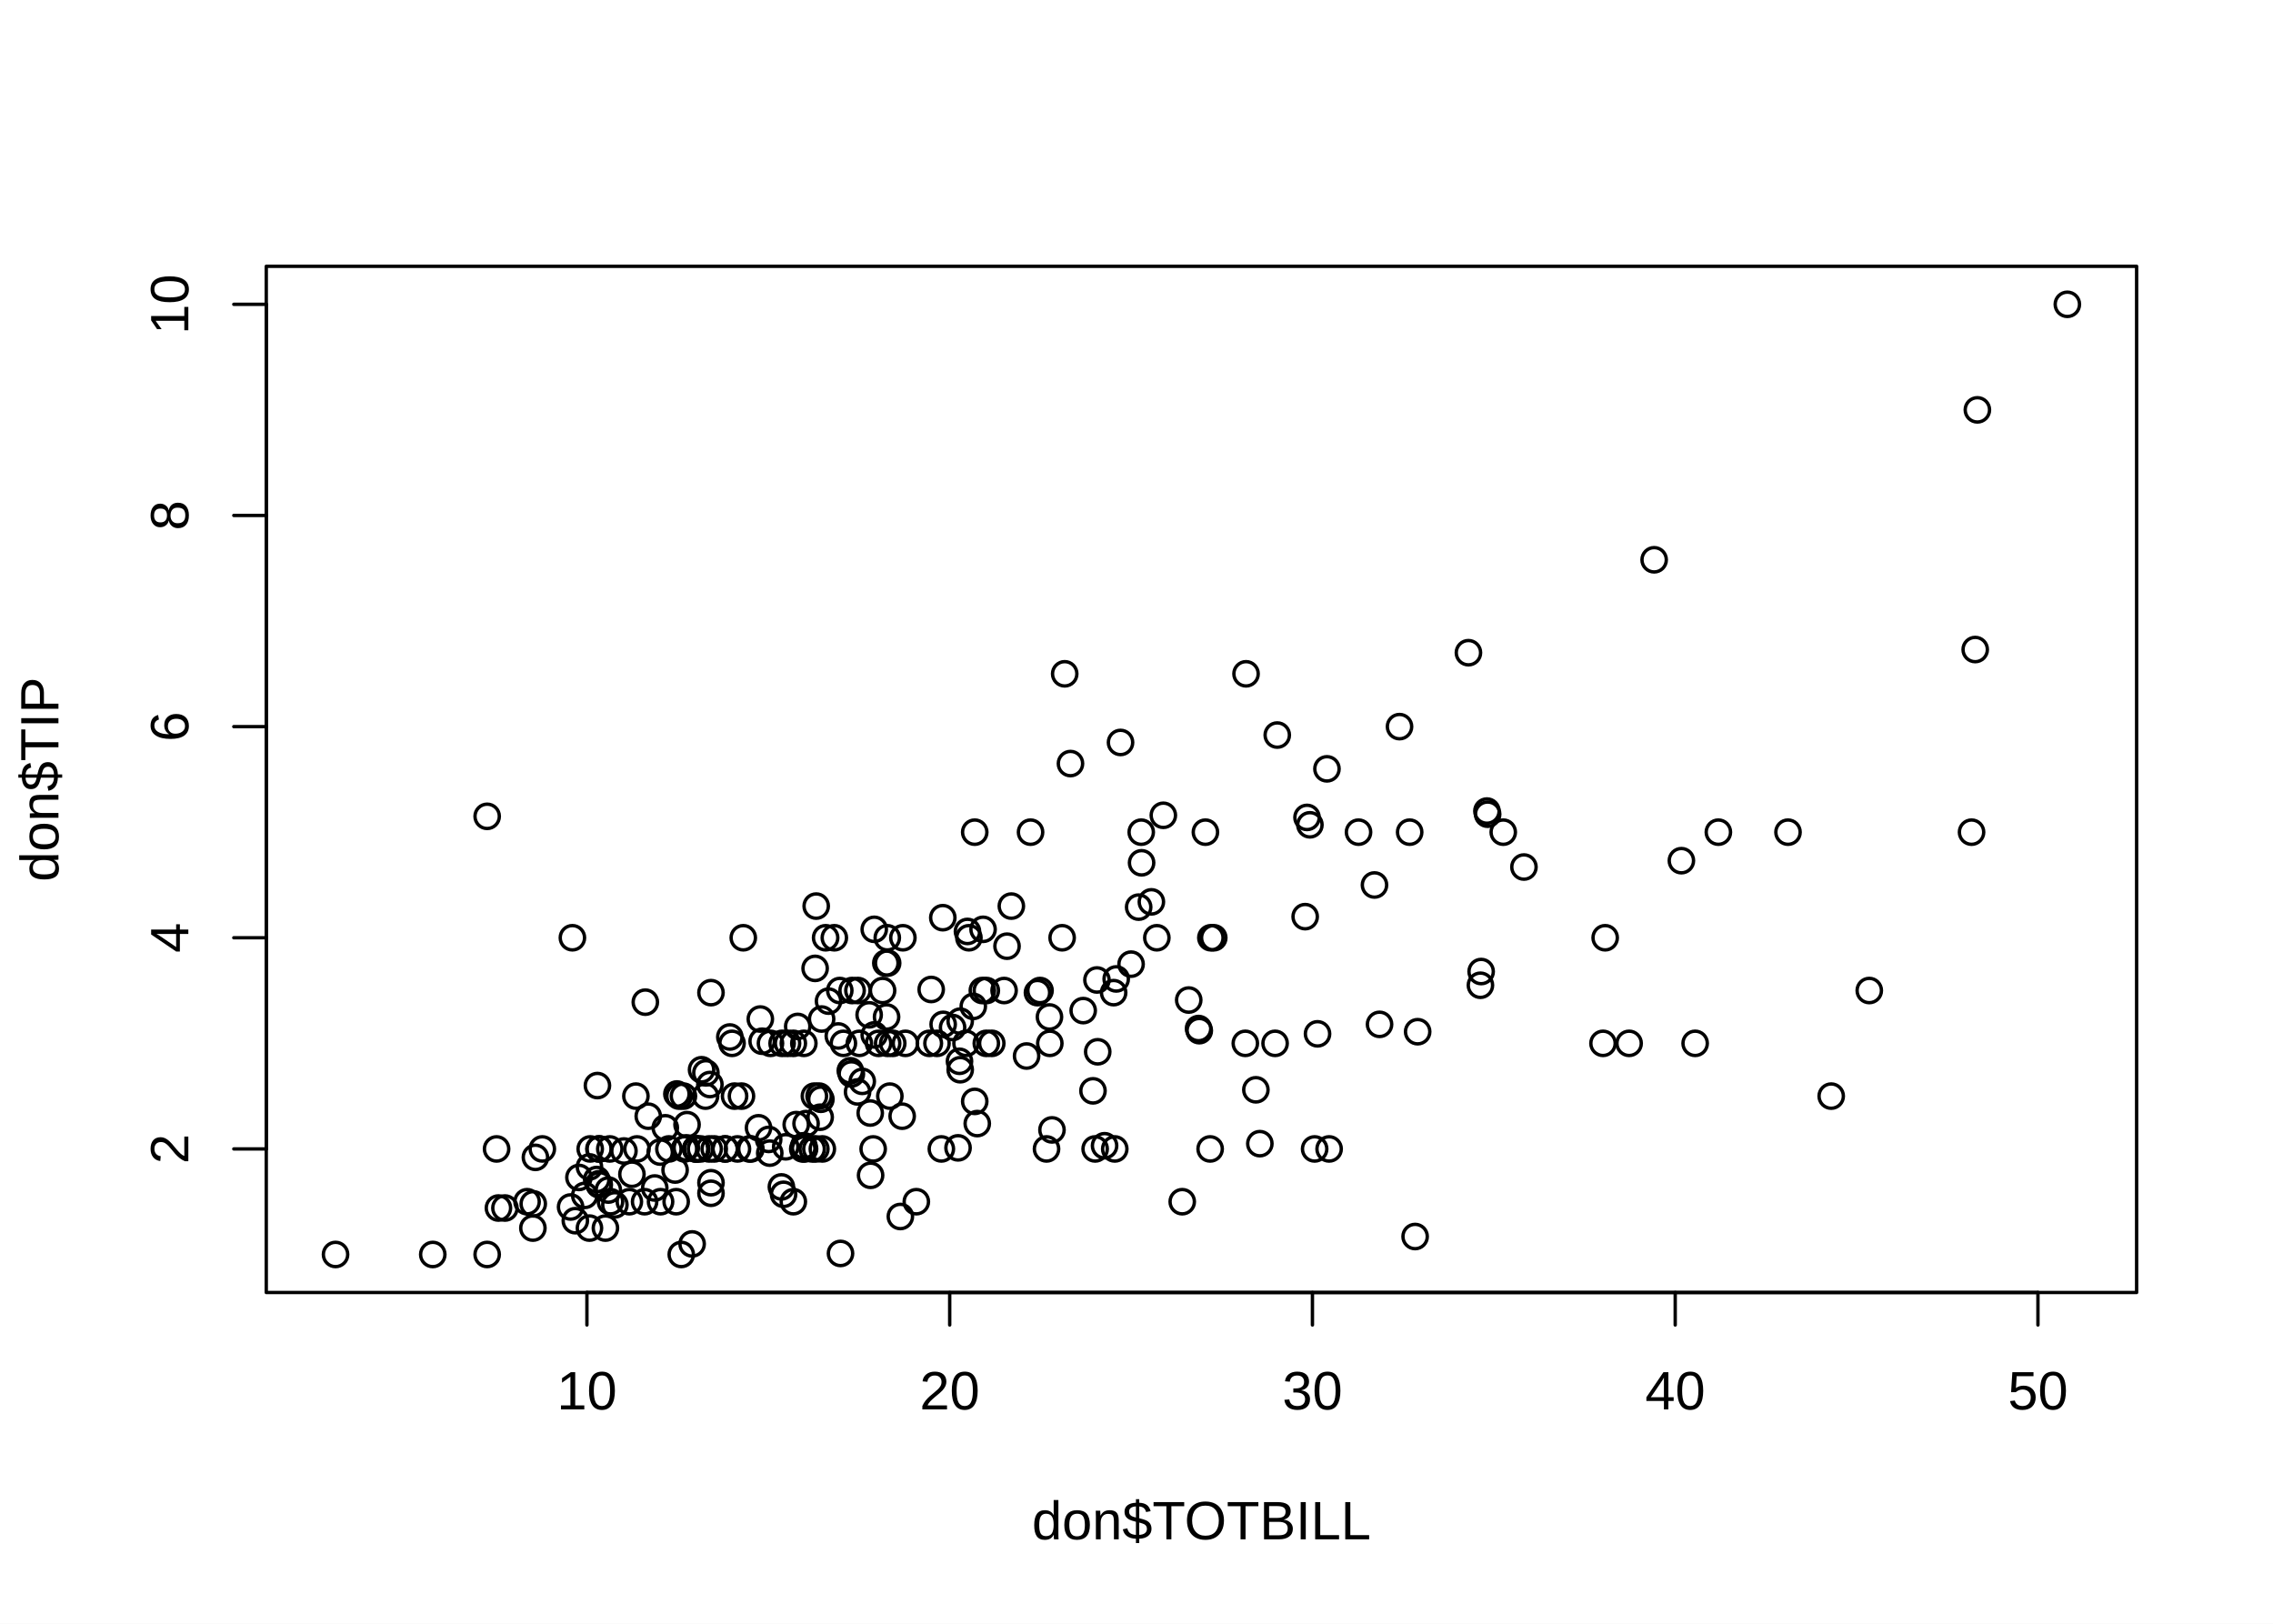
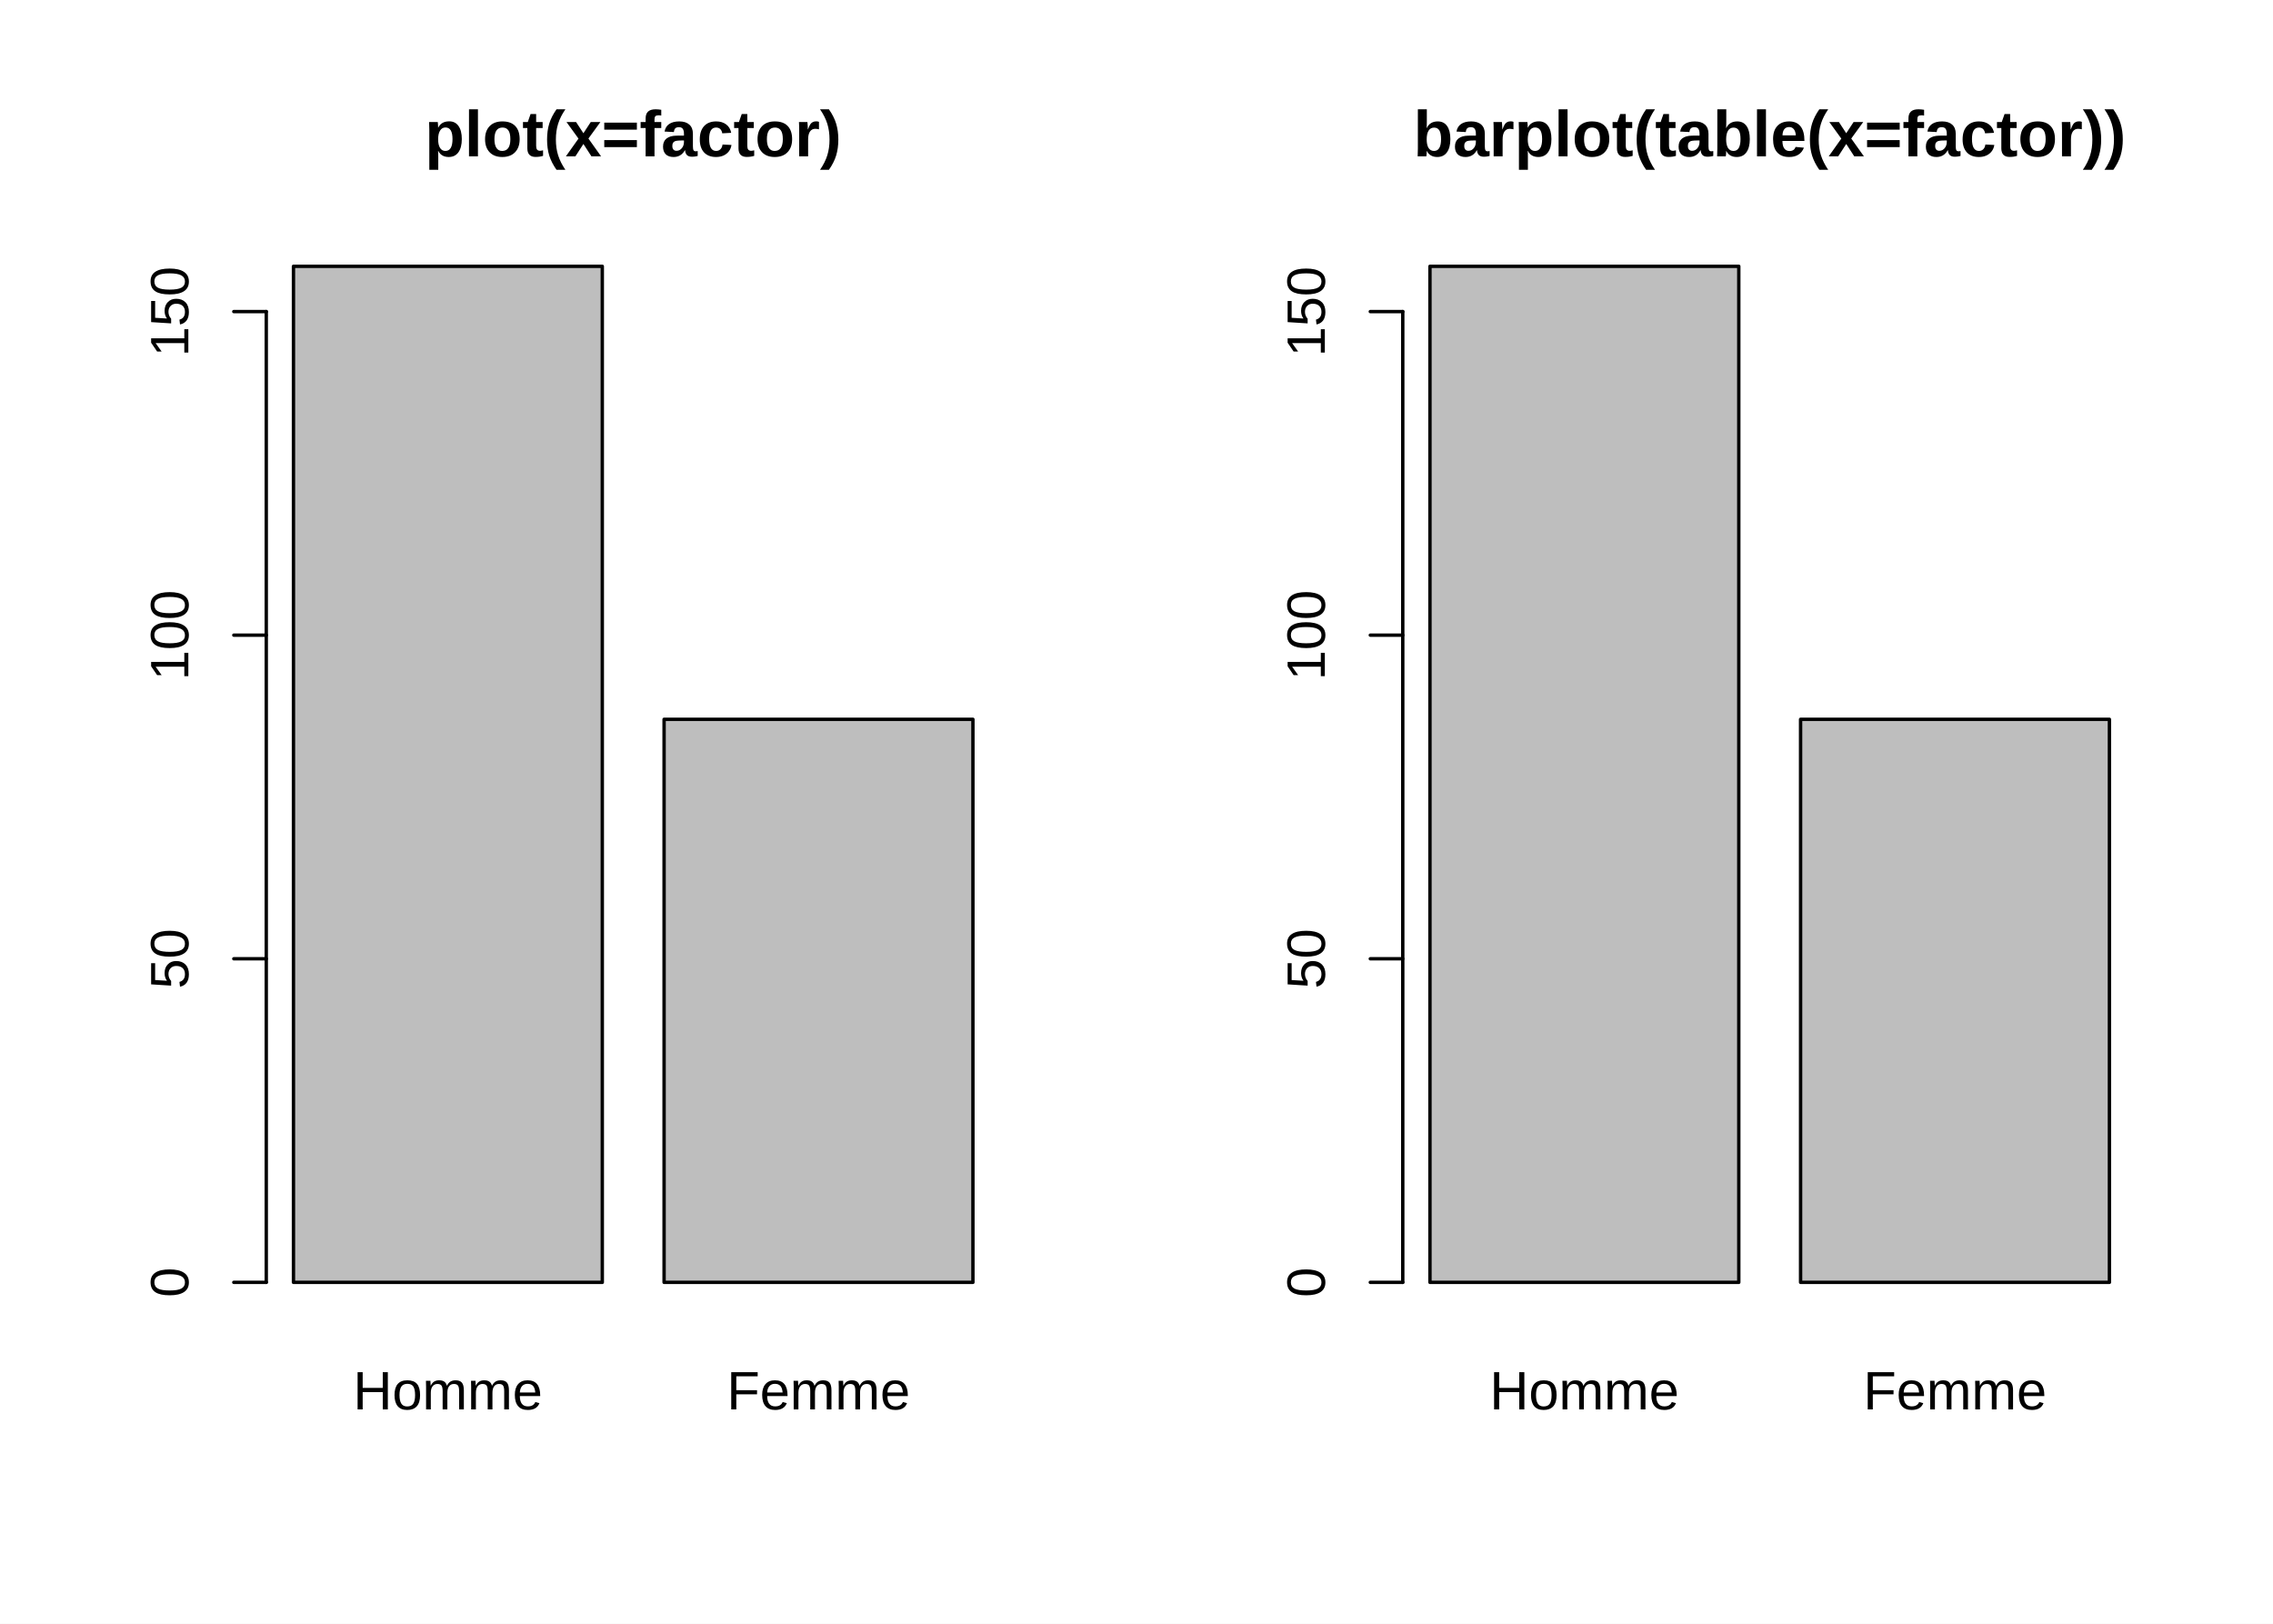
- <svg xmlns="http://www.w3.org/2000/svg" class="svglite" width="504.00pt" height="360.00pt" viewBox="0 0 504.00 360.00">
-   <defs>
-     <style type="text/css">
+ <svg xmlns="http://www.w3.org/2000/svg" width="504.00pt" height="360.00pt" viewBox="0 0 504.00 360.00">
+   <g class="svglite">
+     <defs>
+       <style type="text/css">
    .svglite line, .svglite polyline, .svglite polygon, .svglite path, .svglite rect, .svglite circle {
      fill: none;
      stroke: #000000;
      stroke-linecap: round;
      stroke-linejoin: round;
      stroke-miterlimit: 10.00;
    }
    .svglite text {
      white-space: pre;
    }
+     .svglite g.glyphgroup path {
+       fill: inherit;
+       stroke: none;
+     }
  </style>
-   </defs>
-   <rect width="100%" height="100%" style="stroke: none; fill: #FFFFFF;" />
-   <defs>
-     <clipPath id="cpMC4wMHw1MDQuMDB8MC4wMHwzNjAuMDA=">
-       <rect x="0.00" y="0.00" width="504.00" height="360.00" />
-     </clipPath>
-   </defs>
-   <g clip-path="url(#cpMC4wMHw1MDQuMDB8MC4wMHwzNjAuMDA=)">
+     </defs>
+     <rect width="100%" height="100%" style="stroke: none; fill: #FFFFFF;" />
+     <defs>
+       <clipPath id="cpMC4wMHw1MDQuMDB8MC4wMHwzNjAuMDA=">
+         <rect x="0.00" y="0.00" width="504.00" height="360.00" />
+       </clipPath>
+     </defs>
+     <g clip-path="url(#cpMC4wMHw1MDQuMDB8MC4wMHwzNjAuMDA=)">
</g>
-   <defs>
-     <clipPath id="cpNTkuMDR8NDczLjc2fDU5LjA0fDI4Ni41Ng==">
-       <rect x="59.04" y="59.04" width="414.72" height="227.52" />
-     </clipPath>
-   </defs>
-   <g clip-path="url(#cpNTkuMDR8NDczLjc2fDU5LjA0fDI4Ni41Ng==)">
-     <circle cx="186.37" cy="277.90" r="2.70" style="stroke-width: 0.75;" />
-     <circle cx="132.88" cy="262.68" r="2.70" style="stroke-width: 0.75;" />
-     <circle cx="218.70" cy="219.61" r="2.70" style="stroke-width: 0.75;" />
-     <circle cx="240.18" cy="224.06" r="2.70" style="stroke-width: 0.75;" />
-     <circle cx="247.50" cy="217.04" r="2.70" style="stroke-width: 0.75;" />
-     <circle cx="253.13" cy="191.29" r="2.70" style="stroke-width: 0.75;" />
-     <circle cx="120.25" cy="254.73" r="2.70" style="stroke-width: 0.75;" />
-     <circle cx="265.92" cy="228.51" r="2.70" style="stroke-width: 0.75;" />
-     <circle cx="170.68" cy="255.66" r="2.70" style="stroke-width: 0.75;" />
-     <circle cx="168.59" cy="225.93" r="2.70" style="stroke-width: 0.75;" />
-     <circle cx="132.31" cy="261.51" r="2.70" style="stroke-width: 0.75;" />
-     <circle cx="333.32" cy="184.50" r="2.70" style="stroke-width: 0.75;" />
-     <circle cx="173.74" cy="264.79" r="2.70" style="stroke-width: 0.75;" />
-     <circle cx="197.95" cy="231.32" r="2.70" style="stroke-width: 0.75;" />
-     <circle cx="168.99" cy="230.85" r="2.70" style="stroke-width: 0.75;" />
-     <circle cx="223.29" cy="209.78" r="2.70" style="stroke-width: 0.75;" />
-     <circle cx="132.80" cy="262.45" r="2.70" style="stroke-width: 0.75;" />
-     <circle cx="180.74" cy="214.70" r="2.70" style="stroke-width: 0.75;" />
-     <circle cx="186.21" cy="219.61" r="2.70" style="stroke-width: 0.75;" />
-     <circle cx="215.81" cy="223.13" r="2.70" style="stroke-width: 0.75;" />
-     <circle cx="193.85" cy="206.04" r="2.70" style="stroke-width: 0.75;" />
-     <circle cx="212.91" cy="237.17" r="2.70" style="stroke-width: 0.75;" />
-     <circle cx="176.55" cy="249.34" r="2.70" style="stroke-width: 0.75;" />
-     <circle cx="366.78" cy="124.11" r="2.70" style="stroke-width: 0.75;" />
-     <circle cx="209.13" cy="227.11" r="2.70" style="stroke-width: 0.75;" />
-     <circle cx="192.96" cy="246.77" r="2.70" style="stroke-width: 0.75;" />
-     <circle cx="157.25" cy="254.73" r="2.70" style="stroke-width: 0.75;" />
-     <circle cx="151.78" cy="254.73" r="2.70" style="stroke-width: 0.75;" />
-     <circle cx="224.25" cy="200.89" r="2.70" style="stroke-width: 0.75;" />
-     <circle cx="207.76" cy="231.32" r="2.70" style="stroke-width: 0.75;" />
-     <circle cx="126.52" cy="267.60" r="2.70" style="stroke-width: 0.75;" />
-     <circle cx="197.31" cy="243.02" r="2.70" style="stroke-width: 0.75;" />
-     <circle cx="170.84" cy="231.32" r="2.70" style="stroke-width: 0.75;" />
-     <circle cx="216.13" cy="244.19" r="2.70" style="stroke-width: 0.75;" />
-     <circle cx="192.72" cy="225.00" r="2.70" style="stroke-width: 0.75;" />
-     <circle cx="243.23" cy="217.27" r="2.70" style="stroke-width: 0.75;" />
-     <circle cx="180.90" cy="254.73" r="2.70" style="stroke-width: 0.75;" />
-     <circle cx="185.88" cy="229.68" r="2.70" style="stroke-width: 0.75;" />
-     <circle cx="200.04" cy="247.47" r="2.70" style="stroke-width: 0.75;" />
-     <circle cx="301.23" cy="184.50" r="2.70" style="stroke-width: 0.75;" />
-     <circle cx="178.73" cy="249.11" r="2.70" style="stroke-width: 0.75;" />
-     <circle cx="190.15" cy="242.09" r="2.70" style="stroke-width: 0.75;" />
-     <circle cx="161.83" cy="229.91" r="2.70" style="stroke-width: 0.75;" />
-     <circle cx="127.57" cy="270.64" r="2.70" style="stroke-width: 0.75;" />
-     <circle cx="294.23" cy="170.46" r="2.70" style="stroke-width: 0.75;" />
-     <circle cx="196.82" cy="231.32" r="2.70" style="stroke-width: 0.75;" />
-     <circle cx="228.51" cy="184.50" r="2.70" style="stroke-width: 0.75;" />
-     <circle cx="310.32" cy="161.10" r="2.70" style="stroke-width: 0.75;" />
-     <circle cx="279.35" cy="253.56" r="2.70" style="stroke-width: 0.75;" />
-     <circle cx="194.81" cy="231.32" r="2.70" style="stroke-width: 0.75;" />
-     <circle cx="150.57" cy="243.02" r="2.70" style="stroke-width: 0.75;" />
-     <circle cx="132.47" cy="240.68" r="2.70" style="stroke-width: 0.75;" />
-     <circle cx="329.70" cy="179.82" r="2.70" style="stroke-width: 0.75;" />
-     <circle cx="129.66" cy="265.03" r="2.70" style="stroke-width: 0.75;" />
-     <circle cx="255.30" cy="199.95" r="2.70" style="stroke-width: 0.75;" />
-     <circle cx="206.48" cy="219.38" r="2.70" style="stroke-width: 0.75;" />
-     <circle cx="355.44" cy="231.32" r="2.70" style="stroke-width: 0.75;" />
-     <circle cx="262.14" cy="266.43" r="2.70" style="stroke-width: 0.75;" />
-     <circle cx="140.12" cy="260.34" r="2.70" style="stroke-width: 0.75;" />
-     <circle cx="437.97" cy="144.01" r="2.70" style="stroke-width: 0.75;" />
-     <circle cx="212.91" cy="226.40" r="2.70" style="stroke-width: 0.75;" />
-     <circle cx="160.79" cy="254.73" r="2.70" style="stroke-width: 0.75;" />
-     <circle cx="138.35" cy="255.19" r="2.70" style="stroke-width: 0.75;" />
-     <circle cx="196.82" cy="213.53" r="2.70" style="stroke-width: 0.75;" />
-     <circle cx="191.19" cy="239.75" r="2.70" style="stroke-width: 0.75;" />
-     <circle cx="211.22" cy="227.81" r="2.70" style="stroke-width: 0.75;" />
-     <circle cx="182.02" cy="243.72" r="2.70" style="stroke-width: 0.75;" />
-     <circle cx="74.40" cy="278.13" r="2.70" style="stroke-width: 0.75;" />
-     <circle cx="212.43" cy="254.49" r="2.70" style="stroke-width: 0.75;" />
-     <circle cx="170.44" cy="252.62" r="2.70" style="stroke-width: 0.75;" />
-     <circle cx="146.39" cy="255.43" r="2.70" style="stroke-width: 0.75;" />
-     <circle cx="187.01" cy="231.32" r="2.70" style="stroke-width: 0.75;" />
-     <circle cx="265.76" cy="228.04" r="2.70" style="stroke-width: 0.75;" />
-     <circle cx="253.05" cy="184.50" r="2.70" style="stroke-width: 0.75;" />
-     <circle cx="168.19" cy="250.04" r="2.70" style="stroke-width: 0.75;" />
-     <circle cx="134.24" cy="272.28" r="2.70" style="stroke-width: 0.75;" />
-     <circle cx="193.85" cy="229.45" r="2.70" style="stroke-width: 0.75;" />
-     <circle cx="268.49" cy="207.91" r="2.70" style="stroke-width: 0.75;" />
-     <circle cx="232.78" cy="231.32" r="2.70" style="stroke-width: 0.75;" />
-     <circle cx="188.78" cy="238.11" r="2.70" style="stroke-width: 0.75;" />
-     <circle cx="206.07" cy="231.32" r="2.70" style="stroke-width: 0.75;" />
-     <circle cx="183.71" cy="221.96" r="2.70" style="stroke-width: 0.75;" />
-     <circle cx="130.70" cy="258.71" r="2.70" style="stroke-width: 0.75;" />
-     <circle cx="312.57" cy="184.50" r="2.70" style="stroke-width: 0.75;" />
-     <circle cx="178.24" cy="254.02" r="2.70" style="stroke-width: 0.75;" />
-     <circle cx="329.86" cy="180.52" r="2.70" style="stroke-width: 0.75;" />
-     <circle cx="154.51" cy="254.73" r="2.70" style="stroke-width: 0.75;" />
-     <circle cx="196.74" cy="207.91" r="2.70" style="stroke-width: 0.75;" />
-     <circle cx="248.46" cy="164.61" r="2.70" style="stroke-width: 0.75;" />
-     <circle cx="219.91" cy="231.32" r="2.70" style="stroke-width: 0.75;" />
-     <circle cx="282.73" cy="231.32" r="2.70" style="stroke-width: 0.75;" />
-     <circle cx="230.61" cy="219.61" r="2.70" style="stroke-width: 0.75;" />
-     <circle cx="95.96" cy="278.13" r="2.70" style="stroke-width: 0.75;" />
-     <circle cx="180.98" cy="200.89" r="2.70" style="stroke-width: 0.75;" />
-     <circle cx="232.70" cy="225.47" r="2.70" style="stroke-width: 0.75;" />
-     <circle cx="372.82" cy="190.82" r="2.70" style="stroke-width: 0.75;" />
-     <circle cx="269.13" cy="207.91" r="2.70" style="stroke-width: 0.75;" />
-     <circle cx="146.47" cy="266.43" r="2.70" style="stroke-width: 0.75;" />
-     <circle cx="218.70" cy="231.32" r="2.70" style="stroke-width: 0.75;" />
-     <circle cx="149.93" cy="266.43" r="2.70" style="stroke-width: 0.75;" />
-     <circle cx="141.00" cy="243.02" r="2.70" style="stroke-width: 0.75;" />
-     <circle cx="173.42" cy="231.32" r="2.70" style="stroke-width: 0.75;" />
-     <circle cx="406.04" cy="243.02" r="2.70" style="stroke-width: 0.75;" />
-     <circle cx="230.04" cy="220.08" r="2.70" style="stroke-width: 0.75;" />
-     <circle cx="217.98" cy="206.04" r="2.70" style="stroke-width: 0.75;" />
-     <circle cx="173.26" cy="263.15" r="2.70" style="stroke-width: 0.75;" />
-     <circle cx="214.52" cy="206.51" r="2.70" style="stroke-width: 0.75;" />
-     <circle cx="252.48" cy="201.12" r="2.70" style="stroke-width: 0.75;" />
-     <circle cx="196.42" cy="213.53" r="2.70" style="stroke-width: 0.75;" />
-     <circle cx="164.81" cy="207.91" r="2.70" style="stroke-width: 0.75;" />
-     <circle cx="162.32" cy="231.32" r="2.70" style="stroke-width: 0.75;" />
-     <circle cx="108.02" cy="278.13" r="2.70" style="stroke-width: 0.75;" />
-     <circle cx="355.92" cy="207.91" r="2.70" style="stroke-width: 0.75;" />
-     <circle cx="242.35" cy="241.85" r="2.70" style="stroke-width: 0.75;" />
-     <circle cx="256.51" cy="207.91" r="2.70" style="stroke-width: 0.75;" />
-     <circle cx="188.94" cy="219.61" r="2.70" style="stroke-width: 0.75;" />
-     <circle cx="290.45" cy="182.87" r="2.70" style="stroke-width: 0.75;" />
-     <circle cx="135.37" cy="266.43" r="2.70" style="stroke-width: 0.75;" />
-     <circle cx="149.69" cy="259.41" r="2.70" style="stroke-width: 0.75;" />
-     <circle cx="243.40" cy="233.19" r="2.70" style="stroke-width: 0.75;" />
-     <circle cx="143.74" cy="247.47" r="2.70" style="stroke-width: 0.75;" />
-     <circle cx="157.65" cy="262.22" r="2.70" style="stroke-width: 0.75;" />
-     <circle cx="164.41" cy="243.02" r="2.70" style="stroke-width: 0.75;" />
-     <circle cx="178.00" cy="254.73" r="2.70" style="stroke-width: 0.75;" />
-     <circle cx="150.09" cy="242.55" r="2.70" style="stroke-width: 0.75;" />
-     <circle cx="289.40" cy="203.23" r="2.70" style="stroke-width: 0.75;" />
-     <circle cx="118.24" cy="266.90" r="2.70" style="stroke-width: 0.75;" />
-     <circle cx="166.50" cy="254.73" r="2.70" style="stroke-width: 0.75;" />
-     <circle cx="141.24" cy="254.73" r="2.70" style="stroke-width: 0.75;" />
-     <circle cx="233.26" cy="250.51" r="2.70" style="stroke-width: 0.75;" />
-     <circle cx="203.18" cy="266.43" r="2.70" style="stroke-width: 0.75;" />
-     <circle cx="212.75" cy="235.30" r="2.70" style="stroke-width: 0.75;" />
-     <circle cx="139.55" cy="266.43" r="2.70" style="stroke-width: 0.75;" />
-     <circle cx="148.32" cy="254.73" r="2.70" style="stroke-width: 0.75;" />
-     <circle cx="196.58" cy="225.47" r="2.70" style="stroke-width: 0.75;" />
-     <circle cx="118.16" cy="272.28" r="2.70" style="stroke-width: 0.75;" />
-     <circle cx="132.80" cy="254.73" r="2.70" style="stroke-width: 0.75;" />
-     <circle cx="163.52" cy="254.73" r="2.70" style="stroke-width: 0.75;" />
-     <circle cx="178.40" cy="254.73" r="2.70" style="stroke-width: 0.75;" />
-     <circle cx="155.56" cy="237.17" r="2.70" style="stroke-width: 0.75;" />
-     <circle cx="190.23" cy="219.61" r="2.70" style="stroke-width: 0.75;" />
-     <circle cx="325.60" cy="144.71" r="2.70" style="stroke-width: 0.75;" />
-     <circle cx="381.02" cy="184.50" r="2.70" style="stroke-width: 0.75;" />
-     <circle cx="267.28" cy="184.50" r="2.70" style="stroke-width: 0.75;" />
-     <circle cx="181.86" cy="247.70" r="2.70" style="stroke-width: 0.75;" />
-     <circle cx="116.87" cy="266.43" r="2.70" style="stroke-width: 0.75;" />
-     <circle cx="199.64" cy="269.71" r="2.70" style="stroke-width: 0.75;" />
-     <circle cx="145.18" cy="263.39" r="2.70" style="stroke-width: 0.75;" />
-     <circle cx="128.37" cy="261.05" r="2.70" style="stroke-width: 0.75;" />
-     <circle cx="110.11" cy="254.73" r="2.70" style="stroke-width: 0.75;" />
-     <circle cx="162.88" cy="243.02" r="2.70" style="stroke-width: 0.75;" />
-     <circle cx="155.32" cy="254.73" r="2.70" style="stroke-width: 0.75;" />
-     <circle cx="188.54" cy="237.40" r="2.70" style="stroke-width: 0.75;" />
-     <circle cx="247.18" cy="254.73" r="2.70" style="stroke-width: 0.75;" />
-     <circle cx="208.73" cy="254.73" r="2.70" style="stroke-width: 0.75;" />
-     <circle cx="289.81" cy="181.23" r="2.70" style="stroke-width: 0.75;" />
-     <circle cx="437.16" cy="184.50" r="2.70" style="stroke-width: 0.75;" />
-     <circle cx="250.80" cy="213.76" r="2.70" style="stroke-width: 0.75;" />
-     <circle cx="157.41" cy="240.45" r="2.70" style="stroke-width: 0.75;" />
-     <circle cx="182.34" cy="254.73" r="2.70" style="stroke-width: 0.75;" />
-     <circle cx="222.64" cy="219.61" r="2.70" style="stroke-width: 0.75;" />
-     <circle cx="151.54" cy="243.02" r="2.70" style="stroke-width: 0.75;" />
-     <circle cx="180.09" cy="254.73" r="2.70" style="stroke-width: 0.75;" />
-     <circle cx="160.79" cy="254.73" r="2.70" style="stroke-width: 0.75;" />
-     <circle cx="190.55" cy="231.32" r="2.70" style="stroke-width: 0.75;" />
-     <circle cx="246.93" cy="220.08" r="2.70" style="stroke-width: 0.75;" />
-     <circle cx="216.69" cy="249.11" r="2.70" style="stroke-width: 0.75;" />
-     <circle cx="304.77" cy="196.21" r="2.70" style="stroke-width: 0.75;" />
-     <circle cx="134.89" cy="263.85" r="2.70" style="stroke-width: 0.75;" />
-     <circle cx="135.21" cy="254.73" r="2.70" style="stroke-width: 0.75;" />
-     <circle cx="458.40" cy="67.47" r="2.70" style="stroke-width: 0.75;" />
-     <circle cx="176.88" cy="227.57" r="2.70" style="stroke-width: 0.75;" />
-     <circle cx="108.02" cy="180.99" r="2.70" style="stroke-width: 0.75;" />
-     <circle cx="305.89" cy="227.11" r="2.70" style="stroke-width: 0.75;" />
-     <circle cx="185.00" cy="207.91" r="2.70" style="stroke-width: 0.75;" />
-     <circle cx="314.34" cy="228.74" r="2.70" style="stroke-width: 0.75;" />
-     <circle cx="193.61" cy="254.73" r="2.70" style="stroke-width: 0.75;" />
-     <circle cx="166.18" cy="254.73" r="2.70" style="stroke-width: 0.75;" />
-     <circle cx="126.92" cy="207.91" r="2.70" style="stroke-width: 0.75;" />
-     <circle cx="328.26" cy="218.44" r="2.70" style="stroke-width: 0.75;" />
-     <circle cx="328.42" cy="215.40" r="2.70" style="stroke-width: 0.75;" />
-     <circle cx="237.36" cy="169.29" r="2.70" style="stroke-width: 0.75;" />
-     <circle cx="414.48" cy="219.61" r="2.70" style="stroke-width: 0.75;" />
-     <circle cx="236.08" cy="149.39" r="2.70" style="stroke-width: 0.75;" />
-     <circle cx="375.87" cy="231.32" r="2.70" style="stroke-width: 0.75;" />
-     <circle cx="216.13" cy="184.50" r="2.70" style="stroke-width: 0.75;" />
-     <circle cx="217.82" cy="219.61" r="2.70" style="stroke-width: 0.75;" />
-     <circle cx="294.71" cy="254.73" r="2.70" style="stroke-width: 0.75;" />
-     <circle cx="195.70" cy="219.61" r="2.70" style="stroke-width: 0.75;" />
-     <circle cx="235.51" cy="207.91" r="2.70" style="stroke-width: 0.75;" />
-     <circle cx="175.91" cy="266.43" r="2.70" style="stroke-width: 0.75;" />
-     <circle cx="209.05" cy="203.46" r="2.70" style="stroke-width: 0.75;" />
-     <circle cx="278.47" cy="241.62" r="2.70" style="stroke-width: 0.75;" />
-     <circle cx="174.22" cy="254.26" r="2.70" style="stroke-width: 0.75;" />
-     <circle cx="183.07" cy="207.91" r="2.70" style="stroke-width: 0.75;" />
-     <circle cx="110.52" cy="267.83" r="2.70" style="stroke-width: 0.75;" />
-     <circle cx="132.88" cy="254.73" r="2.70" style="stroke-width: 0.75;" />
-     <circle cx="396.46" cy="184.50" r="2.70" style="stroke-width: 0.75;" />
-     <circle cx="154.27" cy="254.73" r="2.70" style="stroke-width: 0.75;" />
-     <circle cx="158.37" cy="254.73" r="2.70" style="stroke-width: 0.75;" />
-     <circle cx="200.20" cy="207.91" r="2.70" style="stroke-width: 0.75;" />
-     <circle cx="152.18" cy="254.49" r="2.70" style="stroke-width: 0.75;" />
-     <circle cx="154.27" cy="254.73" r="2.70" style="stroke-width: 0.75;" />
-     <circle cx="181.62" cy="243.02" r="2.70" style="stroke-width: 0.75;" />
-     <circle cx="214.84" cy="207.91" r="2.70" style="stroke-width: 0.75;" />
-     <circle cx="182.18" cy="225.93" r="2.70" style="stroke-width: 0.75;" />
-     <circle cx="263.58" cy="221.72" r="2.70" style="stroke-width: 0.75;" />
-     <circle cx="361.23" cy="231.32" r="2.70" style="stroke-width: 0.75;" />
-     <circle cx="244.92" cy="254.02" r="2.70" style="stroke-width: 0.75;" />
-     <circle cx="152.34" cy="249.34" r="2.70" style="stroke-width: 0.75;" />
-     <circle cx="291.50" cy="254.73" r="2.70" style="stroke-width: 0.75;" />
-     <circle cx="257.95" cy="180.76" r="2.70" style="stroke-width: 0.75;" />
-     <circle cx="438.45" cy="90.87" r="2.70" style="stroke-width: 0.75;" />
-     <circle cx="156.44" cy="243.02" r="2.70" style="stroke-width: 0.75;" />
-     <circle cx="276.29" cy="149.39" r="2.70" style="stroke-width: 0.75;" />
-     <circle cx="153.47" cy="275.79" r="2.70" style="stroke-width: 0.75;" />
-     <circle cx="276.13" cy="231.32" r="2.70" style="stroke-width: 0.75;" />
-     <circle cx="142.93" cy="266.43" r="2.70" style="stroke-width: 0.75;" />
-     <circle cx="111.96" cy="267.83" r="2.70" style="stroke-width: 0.75;" />
-     <circle cx="292.14" cy="229.21" r="2.70" style="stroke-width: 0.75;" />
-     <circle cx="147.52" cy="250.04" r="2.70" style="stroke-width: 0.75;" />
-     <circle cx="157.65" cy="220.08" r="2.70" style="stroke-width: 0.75;" />
-     <circle cx="118.72" cy="256.60" r="2.70" style="stroke-width: 0.75;" />
-     <circle cx="178.24" cy="231.32" r="2.70" style="stroke-width: 0.75;" />
-     <circle cx="157.65" cy="264.56" r="2.70" style="stroke-width: 0.75;" />
-     <circle cx="180.58" cy="243.02" r="2.70" style="stroke-width: 0.75;" />
-     <circle cx="130.87" cy="254.73" r="2.70" style="stroke-width: 0.75;" />
-     <circle cx="214.20" cy="231.32" r="2.70" style="stroke-width: 0.75;" />
-     <circle cx="156.52" cy="237.87" r="2.70" style="stroke-width: 0.75;" />
-     <circle cx="227.63" cy="234.13" r="2.70" style="stroke-width: 0.75;" />
-     <circle cx="242.83" cy="254.73" r="2.70" style="stroke-width: 0.75;" />
-     <circle cx="175.91" cy="231.32" r="2.70" style="stroke-width: 0.75;" />
-     <circle cx="143.09" cy="222.19" r="2.70" style="stroke-width: 0.75;" />
-     <circle cx="136.34" cy="267.13" r="2.70" style="stroke-width: 0.75;" />
-     <circle cx="174.62" cy="231.32" r="2.70" style="stroke-width: 0.75;" />
-     <circle cx="130.70" cy="272.28" r="2.70" style="stroke-width: 0.75;" />
-     <circle cx="151.06" cy="278.13" r="2.70" style="stroke-width: 0.75;" />
-     <circle cx="313.78" cy="274.15" r="2.70" style="stroke-width: 0.75;" />
-     <circle cx="337.91" cy="192.23" r="2.70" style="stroke-width: 0.75;" />
-     <circle cx="283.21" cy="162.97" r="2.70" style="stroke-width: 0.75;" />
-     <circle cx="268.33" cy="254.73" r="2.70" style="stroke-width: 0.75;" />
-     <circle cx="232.05" cy="254.73" r="2.70" style="stroke-width: 0.75;" />
-     <circle cx="193.04" cy="260.58" r="2.70" style="stroke-width: 0.75;" />
-     <circle cx="200.76" cy="231.32" r="2.70" style="stroke-width: 0.75;" />
-   </g>
-   <g clip-path="url(#cpMC4wMHw1MDQuMDB8MC4wMHwzNjAuMDA=)">
-     <line x1="130.14" y1="286.56" x2="451.88" y2="286.56" style="stroke-width: 0.75;" />
-     <line x1="130.14" y1="286.56" x2="130.14" y2="293.76" style="stroke-width: 0.75;" />
-     <line x1="210.58" y1="286.56" x2="210.58" y2="293.76" style="stroke-width: 0.75;" />
-     <line x1="291.01" y1="286.56" x2="291.01" y2="293.76" style="stroke-width: 0.75;" />
-     <line x1="371.45" y1="286.56" x2="371.45" y2="293.76" style="stroke-width: 0.75;" />
-     <line x1="451.88" y1="286.56" x2="451.88" y2="293.76" style="stroke-width: 0.75;" />
-     <text x="130.14" y="312.48" text-anchor="middle" style="font-size: 12.00px; font-family: &quot;Arial&quot;;" textLength="13.35px" lengthAdjust="spacingAndGlyphs">10</text>
-     <text x="210.58" y="312.48" text-anchor="middle" style="font-size: 12.00px; font-family: &quot;Arial&quot;;" textLength="13.35px" lengthAdjust="spacingAndGlyphs">20</text>
-     <text x="291.01" y="312.48" text-anchor="middle" style="font-size: 12.00px; font-family: &quot;Arial&quot;;" textLength="13.35px" lengthAdjust="spacingAndGlyphs">30</text>
-     <text x="371.45" y="312.48" text-anchor="middle" style="font-size: 12.00px; font-family: &quot;Arial&quot;;" textLength="13.35px" lengthAdjust="spacingAndGlyphs">40</text>
-     <text x="451.88" y="312.48" text-anchor="middle" style="font-size: 12.00px; font-family: &quot;Arial&quot;;" textLength="13.35px" lengthAdjust="spacingAndGlyphs">50</text>
-     <line x1="59.04" y1="254.73" x2="59.04" y2="67.47" style="stroke-width: 0.75;" />
-     <line x1="59.04" y1="254.73" x2="51.84" y2="254.73" style="stroke-width: 0.75;" />
-     <line x1="59.04" y1="207.91" x2="51.84" y2="207.91" style="stroke-width: 0.75;" />
-     <line x1="59.04" y1="161.10" x2="51.84" y2="161.10" style="stroke-width: 0.75;" />
-     <line x1="59.04" y1="114.28" x2="51.84" y2="114.28" style="stroke-width: 0.75;" />
-     <line x1="59.04" y1="67.47" x2="51.84" y2="67.47" style="stroke-width: 0.75;" />
-     <text transform="translate(41.76,254.73) rotate(-90)" text-anchor="middle" style="font-size: 12.00px; font-family: &quot;Arial&quot;;" textLength="6.67px" lengthAdjust="spacingAndGlyphs">2</text>
-     <text transform="translate(41.76,207.91) rotate(-90)" text-anchor="middle" style="font-size: 12.00px; font-family: &quot;Arial&quot;;" textLength="6.67px" lengthAdjust="spacingAndGlyphs">4</text>
-     <text transform="translate(41.76,161.10) rotate(-90)" text-anchor="middle" style="font-size: 12.00px; font-family: &quot;Arial&quot;;" textLength="6.67px" lengthAdjust="spacingAndGlyphs">6</text>
-     <text transform="translate(41.76,114.28) rotate(-90)" text-anchor="middle" style="font-size: 12.00px; font-family: &quot;Arial&quot;;" textLength="6.67px" lengthAdjust="spacingAndGlyphs">8</text>
-     <text transform="translate(41.76,67.47) rotate(-90)" text-anchor="middle" style="font-size: 12.00px; font-family: &quot;Arial&quot;;" textLength="13.35px" lengthAdjust="spacingAndGlyphs">10</text>
-     <polygon points="59.04,286.56 473.76,286.56 473.76,59.04 59.04,59.04 " style="stroke-width: 0.75;" />
-     <text x="266.40" y="341.28" text-anchor="middle" style="font-size: 12.00px; font-family: &quot;Arial&quot;;" textLength="75.38px" lengthAdjust="spacingAndGlyphs">don$TOTBILL</text>
-     <text transform="translate(12.96,172.80) rotate(-90)" text-anchor="middle" style="font-size: 12.00px; font-family: &quot;Arial&quot;;" textLength="45.37px" lengthAdjust="spacingAndGlyphs">don$TIP</text>
+     <defs>
+       <clipPath id="cpMC4wMHwyNTIuMDB8MC4wMHwzNjAuMDA=">
+         <rect x="0.00" y="0.00" width="252.00" height="360.00" />
+       </clipPath>
+     </defs>
+     <g clip-path="url(#cpMC4wMHwyNTIuMDB8MC4wMHwzNjAuMDA=)">
+       <rect x="65.07" y="59.04" width="68.48" height="225.27" style="stroke-width: 0.75; fill: #BEBEBE;" />
+       <rect x="147.25" y="159.48" width="68.48" height="124.83" style="stroke-width: 0.75; fill: #BEBEBE;" />
+     </g>
+     <g clip-path="url(#cpMC4wMHw1MDQuMDB8MC4wMHwzNjAuMDA=)">
+       <text x="99.31" y="312.48" text-anchor="middle" style="font-size: 12.00px; font-family: &quot;Arial&quot;;" textLength="42.02px" lengthAdjust="spacingAndGlyphs">Homme</text>
+       <text x="181.49" y="312.48" text-anchor="middle" style="font-size: 12.00px; font-family: &quot;Arial&quot;;" textLength="40.67px" lengthAdjust="spacingAndGlyphs">Femme</text>
+     </g>
+     <g clip-path="url(#cpMC4wMHwyNTIuMDB8MC4wMHwzNjAuMDA=)">
+       <text x="140.40" y="34.67" text-anchor="middle" style="font-size: 14.40px; font-weight: bold; font-family: &quot;Arial&quot;;" textLength="92.38px" lengthAdjust="spacingAndGlyphs">plot(x=factor)</text>
+     </g>
+     <g clip-path="url(#cpMC4wMHw1MDQuMDB8MC4wMHwzNjAuMDA=)">
+       <line x1="59.04" y1="284.31" x2="59.04" y2="69.08" style="stroke-width: 0.75;" />
+       <line x1="59.04" y1="284.31" x2="51.84" y2="284.31" style="stroke-width: 0.75;" />
+       <line x1="59.04" y1="212.57" x2="51.84" y2="212.57" style="stroke-width: 0.75;" />
+       <line x1="59.04" y1="140.82" x2="51.84" y2="140.82" style="stroke-width: 0.75;" />
+       <line x1="59.04" y1="69.08" x2="51.84" y2="69.08" style="stroke-width: 0.75;" />
+       <text transform="translate(41.76,284.31) rotate(-90)" text-anchor="middle" style="font-size: 12.00px; font-family: &quot;Arial&quot;;" textLength="6.67px" lengthAdjust="spacingAndGlyphs">0</text>
+       <text transform="translate(41.76,212.57) rotate(-90)" text-anchor="middle" style="font-size: 12.00px; font-family: &quot;Arial&quot;;" textLength="13.34px" lengthAdjust="spacingAndGlyphs">50</text>
+       <text transform="translate(41.76,140.82) rotate(-90)" text-anchor="middle" style="font-size: 12.00px; font-family: &quot;Arial&quot;;" textLength="20.02px" lengthAdjust="spacingAndGlyphs">100</text>
+       <text transform="translate(41.76,69.08) rotate(-90)" text-anchor="middle" style="font-size: 12.00px; font-family: &quot;Arial&quot;;" textLength="20.02px" lengthAdjust="spacingAndGlyphs">150</text>
+     </g>
+     <defs>
+       <clipPath id="cpMjUyLjAwfDUwNC4wMHwwLjAwfDM2MC4wMA==">
+         <rect x="252.00" y="0.00" width="252.00" height="360.00" />
+       </clipPath>
+     </defs>
+     <g clip-path="url(#cpMjUyLjAwfDUwNC4wMHwwLjAwfDM2MC4wMA==)">
+       <rect x="317.07" y="59.04" width="68.48" height="225.27" style="stroke-width: 0.75; fill: #BEBEBE;" />
+       <rect x="399.25" y="159.48" width="68.48" height="124.83" style="stroke-width: 0.75; fill: #BEBEBE;" />
+     </g>
+     <g clip-path="url(#cpMC4wMHw1MDQuMDB8MC4wMHwzNjAuMDA=)">
+       <text x="351.31" y="312.48" text-anchor="middle" style="font-size: 12.00px; font-family: &quot;Arial&quot;;" textLength="42.02px" lengthAdjust="spacingAndGlyphs">Homme</text>
+       <text x="433.49" y="312.48" text-anchor="middle" style="font-size: 12.00px; font-family: &quot;Arial&quot;;" textLength="40.67px" lengthAdjust="spacingAndGlyphs">Femme</text>
+     </g>
+     <g clip-path="url(#cpMjUyLjAwfDUwNC4wMHwwLjAwfDM2MC4wMA==)">
+       <text x="392.40" y="34.67" text-anchor="middle" style="font-size: 14.40px; font-weight: bold; font-family: &quot;Arial&quot;;" textLength="157.95px" lengthAdjust="spacingAndGlyphs">barplot(table(x=factor))</text>
+     </g>
+     <g clip-path="url(#cpMC4wMHw1MDQuMDB8MC4wMHwzNjAuMDA=)">
+       <line x1="311.04" y1="284.31" x2="311.04" y2="69.08" style="stroke-width: 0.75;" />
+       <line x1="311.04" y1="284.31" x2="303.84" y2="284.31" style="stroke-width: 0.75;" />
+       <line x1="311.04" y1="212.57" x2="303.84" y2="212.57" style="stroke-width: 0.75;" />
+       <line x1="311.04" y1="140.82" x2="303.84" y2="140.82" style="stroke-width: 0.75;" />
+       <line x1="311.04" y1="69.08" x2="303.84" y2="69.08" style="stroke-width: 0.75;" />
+       <text transform="translate(293.76,284.31) rotate(-90)" text-anchor="middle" style="font-size: 12.00px; font-family: &quot;Arial&quot;;" textLength="6.67px" lengthAdjust="spacingAndGlyphs">0</text>
+       <text transform="translate(293.76,212.57) rotate(-90)" text-anchor="middle" style="font-size: 12.00px; font-family: &quot;Arial&quot;;" textLength="13.34px" lengthAdjust="spacingAndGlyphs">50</text>
+       <text transform="translate(293.76,140.82) rotate(-90)" text-anchor="middle" style="font-size: 12.00px; font-family: &quot;Arial&quot;;" textLength="20.02px" lengthAdjust="spacingAndGlyphs">100</text>
+       <text transform="translate(293.76,69.08) rotate(-90)" text-anchor="middle" style="font-size: 12.00px; font-family: &quot;Arial&quot;;" textLength="20.02px" lengthAdjust="spacingAndGlyphs">150</text>
+     </g>
  </g>
</svg>
